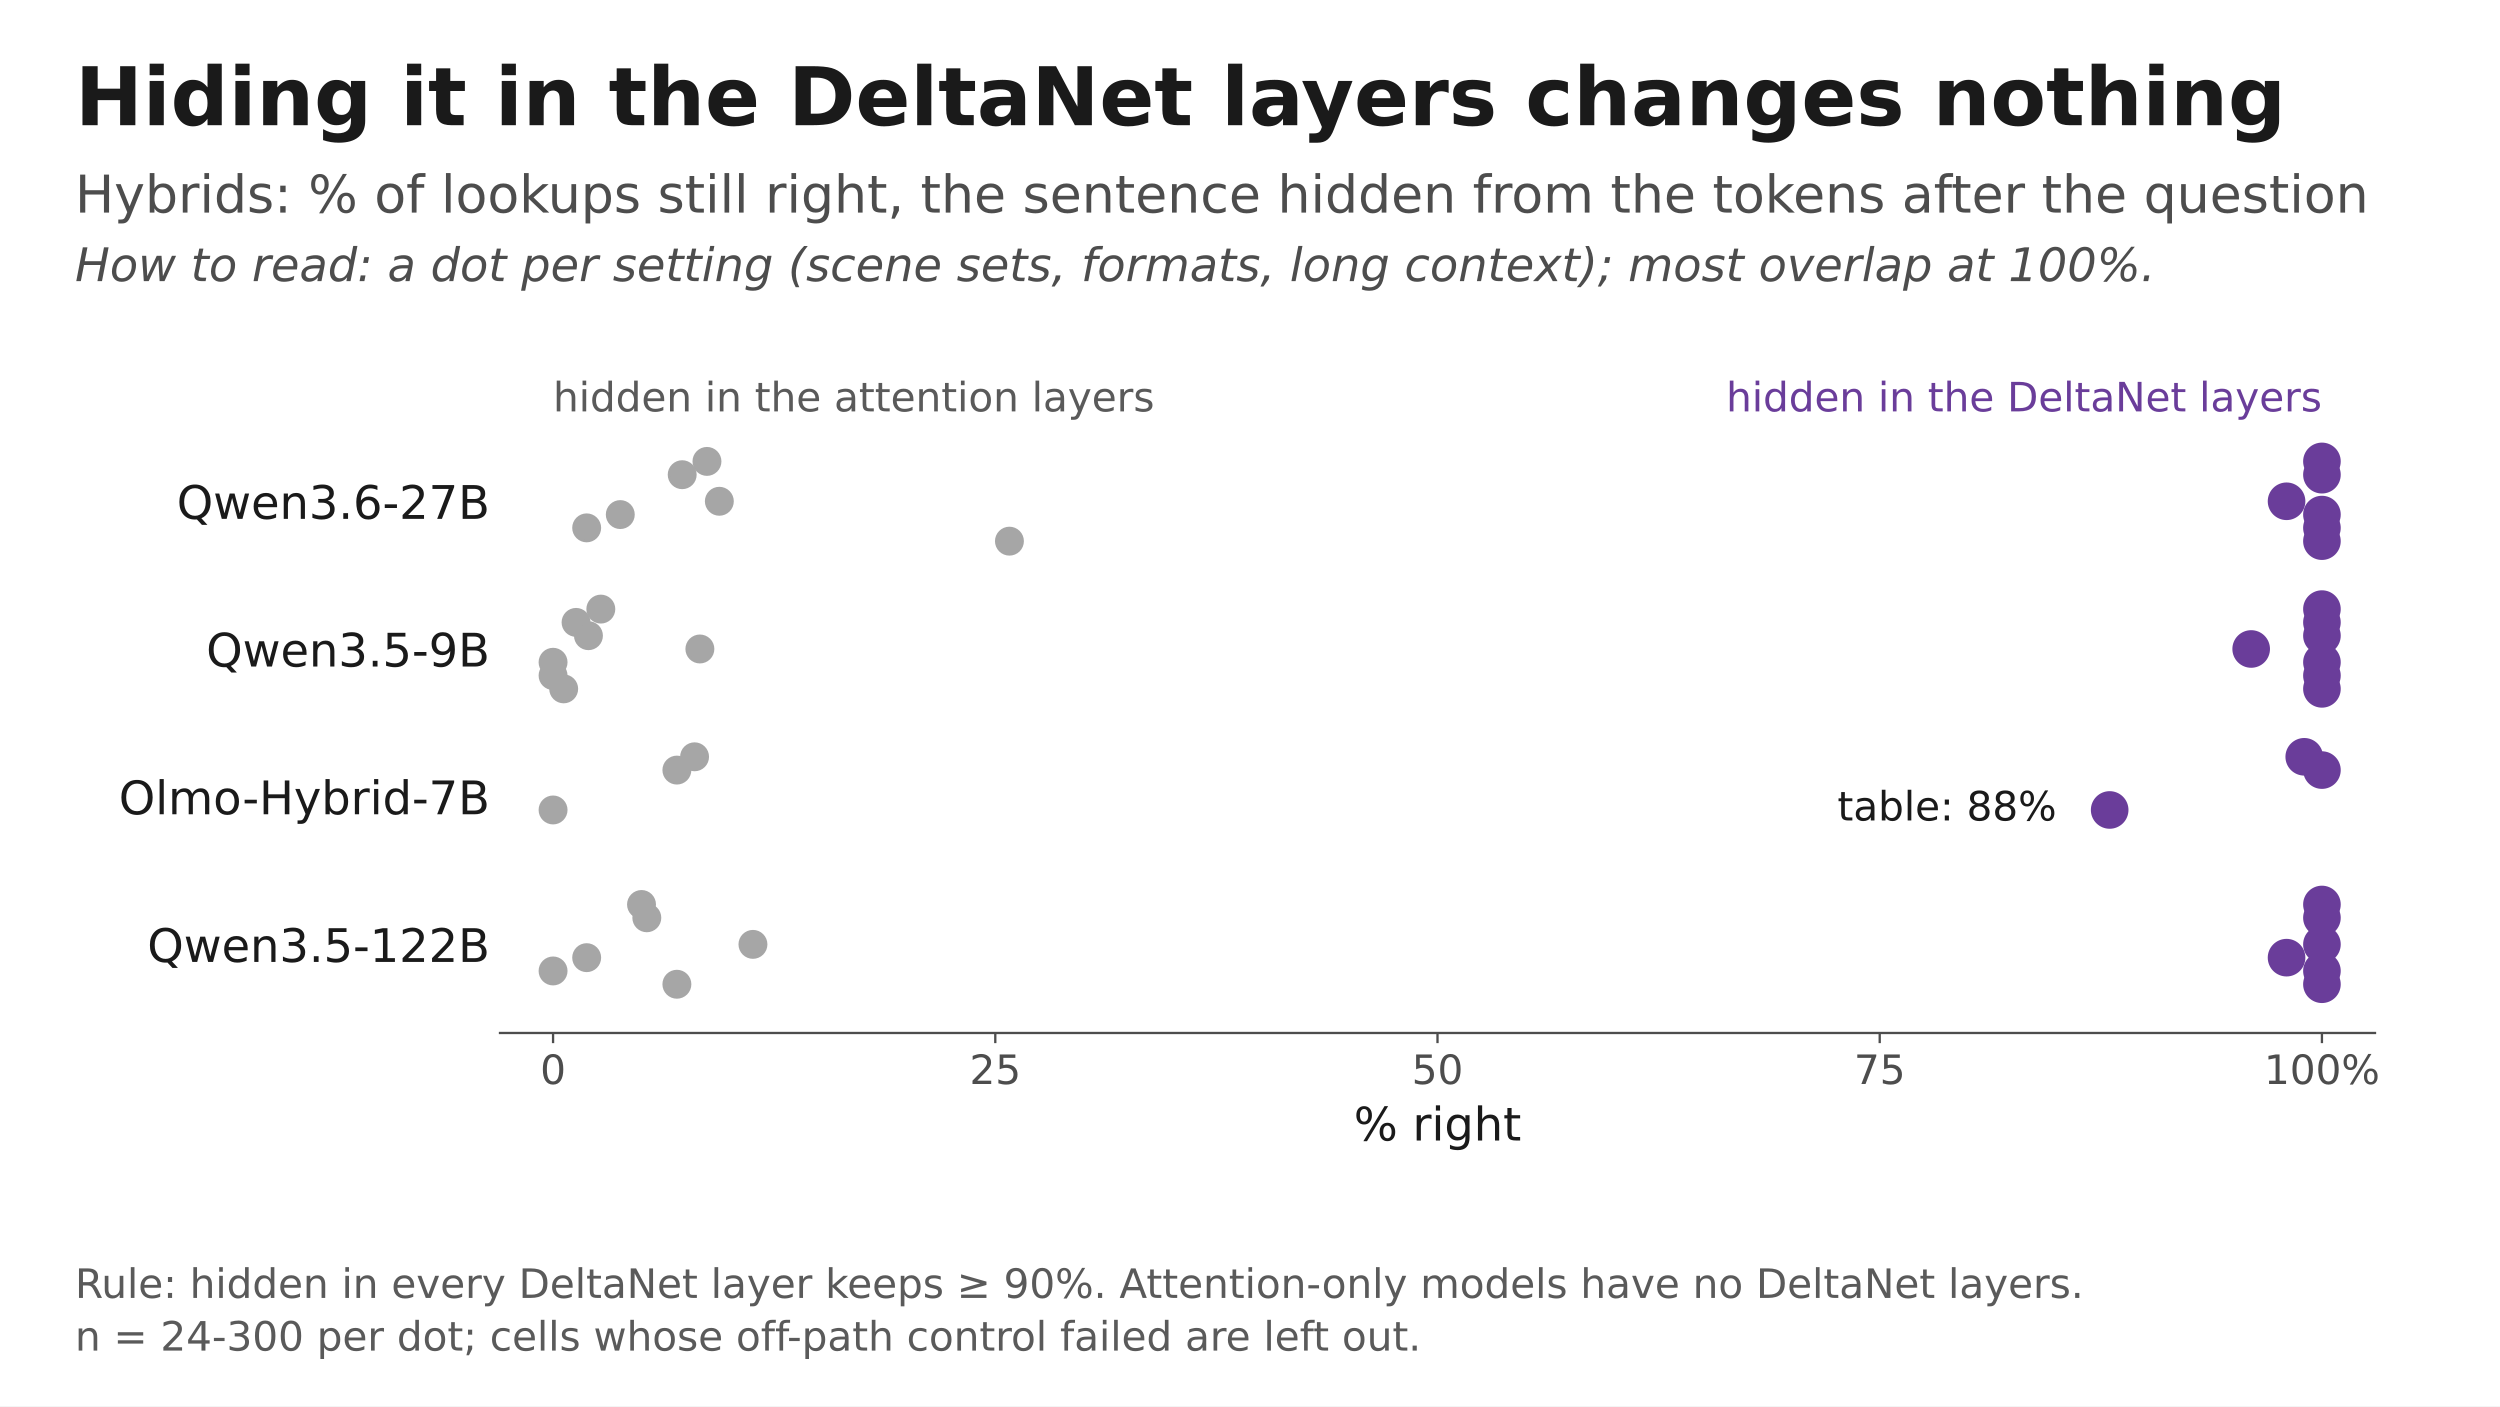
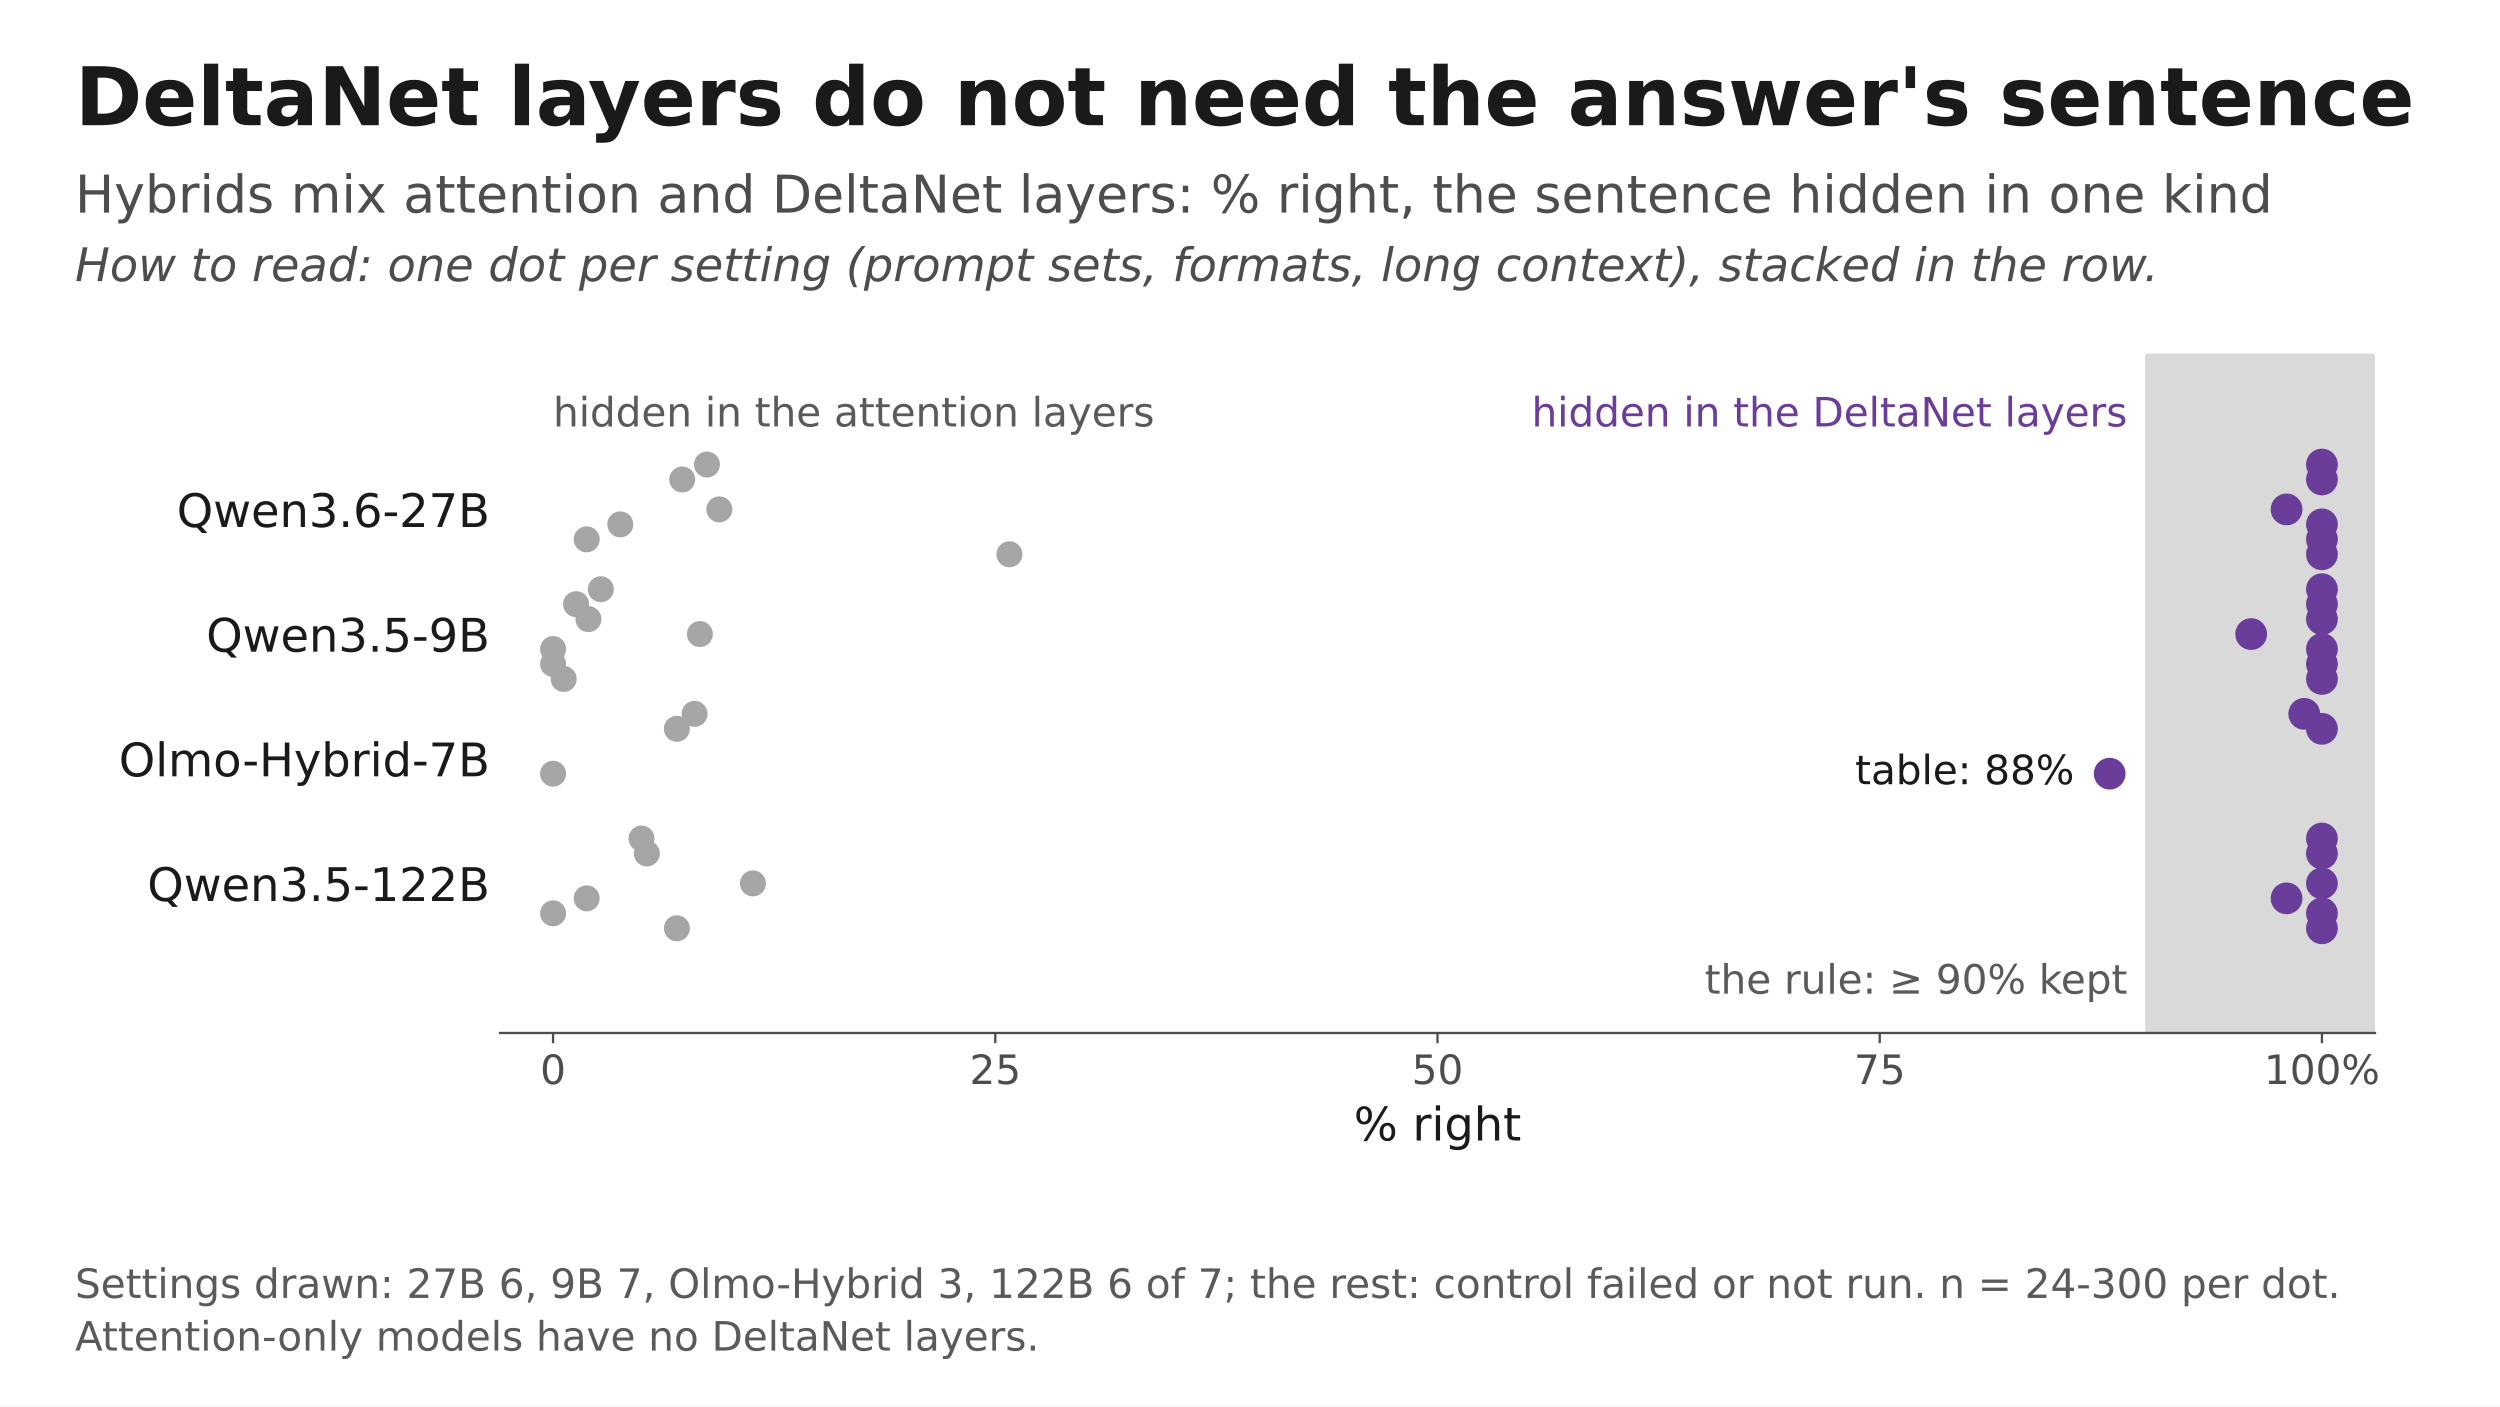
<svg xmlns="http://www.w3.org/2000/svg" xmlns:xlink="http://www.w3.org/1999/xlink" width="864pt" height="486pt" viewBox="0 0 864 486" version="1.1">
  <defs>
    <style type="text/css">*{stroke-linejoin: round; stroke-linecap: butt}</style>
  </defs>
  <g id="figure_1">
    <g id="patch_1">
      <path d="M 0 486  L 864 486  L 864 0  L 0 0  z " style="fill: #ffffff" />
    </g>
    <g id="axes_1">
      <g id="patch_2">
        <path d="M 172.8 357  L 820.8 357  L 820.8 122.2  L 172.8 122.2  z " style="fill: #ffffff" />
      </g>
+       <g id="patch_3">
+         <path d="M 741.328 357  L 820.8 357  L 820.8 122.2  L 741.328 122.2  z " clip-path="url(#p3adc2eb764)" style="fill: #d9d9d9" />
+       </g>
      <g id="matplotlib.axis_1">
        <g id="xtick_1">
          <g id="line2d_1">
            <defs>
-               <path id="m5436dc3941" d="M 0 0  L 0 3.5  " style="stroke: #4d4d4d; stroke-width: 0.8" />
+               <path id="md24cc7db8f" d="M 0 0  L 0 3.5  " style="stroke: #4d4d4d; stroke-width: 0.8" />
            </defs>
            <g>
-               <use xlink:href="#m5436dc3941" x="191.14" y="357" style="fill: #4d4d4d; stroke: #4d4d4d; stroke-width: 0.8" />
+               <use xlink:href="#md24cc7db8f" x="191.14" y="357" style="fill: #4d4d4d; stroke: #4d4d4d; stroke-width: 0.8" />
            </g>
          </g>
          <g id="text_1">
            <text style="font-size: 14px; font-family: 'DejaVu Sans'; text-anchor: middle; fill: #4d4d4d" x="191.14" y="374.637" transform="rotate(-0 191.1396 374.6367)">0</text>
          </g>
        </g>
        <g id="xtick_2">
          <g id="line2d_2">
            <g>
-               <use xlink:href="#m5436dc3941" x="343.97" y="357" style="fill: #4d4d4d; stroke: #4d4d4d; stroke-width: 0.8" />
+               <use xlink:href="#md24cc7db8f" x="343.97" y="357" style="fill: #4d4d4d; stroke: #4d4d4d; stroke-width: 0.8" />
            </g>
          </g>
          <g id="text_2">
            <text style="font-size: 14px; font-family: 'DejaVu Sans'; text-anchor: middle; fill: #4d4d4d" x="343.97" y="374.637" transform="rotate(-0 343.9698 374.6367)">25</text>
          </g>
        </g>
        <g id="xtick_3">
          <g id="line2d_3">
            <g>
-               <use xlink:href="#m5436dc3941" x="496.8" y="357" style="fill: #4d4d4d; stroke: #4d4d4d; stroke-width: 0.8" />
+               <use xlink:href="#md24cc7db8f" x="496.8" y="357" style="fill: #4d4d4d; stroke: #4d4d4d; stroke-width: 0.8" />
            </g>
          </g>
          <g id="text_3">
            <text style="font-size: 14px; font-family: 'DejaVu Sans'; text-anchor: middle; fill: #4d4d4d" x="496.8" y="374.637" transform="rotate(-0 496.8 374.6367)">50</text>
          </g>
        </g>
        <g id="xtick_4">
          <g id="line2d_4">
            <g>
-               <use xlink:href="#m5436dc3941" x="649.63" y="357" style="fill: #4d4d4d; stroke: #4d4d4d; stroke-width: 0.8" />
+               <use xlink:href="#md24cc7db8f" x="649.63" y="357" style="fill: #4d4d4d; stroke: #4d4d4d; stroke-width: 0.8" />
            </g>
          </g>
          <g id="text_4">
            <text style="font-size: 14px; font-family: 'DejaVu Sans'; text-anchor: middle; fill: #4d4d4d" x="649.63" y="374.637" transform="rotate(-0 649.6302 374.6367)">75</text>
          </g>
        </g>
        <g id="xtick_5">
          <g id="line2d_5">
            <g>
-               <use xlink:href="#m5436dc3941" x="802.46" y="357" style="fill: #4d4d4d; stroke: #4d4d4d; stroke-width: 0.8" />
+               <use xlink:href="#md24cc7db8f" x="802.46" y="357" style="fill: #4d4d4d; stroke: #4d4d4d; stroke-width: 0.8" />
            </g>
          </g>
          <g id="text_5">
            <text style="font-size: 14px; font-family: 'DejaVu Sans'; text-anchor: middle; fill: #4d4d4d" x="802.46" y="374.637" transform="rotate(-0 802.4604 374.6367)">100%</text>
          </g>
        </g>
        <g id="text_6">
          <text style="font-size: 16px; font-family: 'DejaVu Sans'; text-anchor: middle; fill: #1a1a1a" x="496.8" y="394.158" transform="rotate(-0 496.8 394.1575)">% right</text>
        </g>
      </g>
      <g id="matplotlib.axis_2">
        <g id="ytick_1">
          <g id="line2d_6" />
          <g id="text_7">
-             <text style="font-size: 16px; font-family: 'DejaVu Sans'; text-anchor: end; fill: #1a1a1a" x="169.3" y="179.322" transform="rotate(-0 169.3 179.3216)">Qwen3.6-27B</text>
+             <text style="font-size: 16px; font-family: 'DejaVu Sans'; text-anchor: end; fill: #1a1a1a" x="169.3" y="182.131" transform="rotate(-0 169.3 182.1313)">Qwen3.6-27B</text>
          </g>
        </g>
        <g id="ytick_2">
          <g id="line2d_7" />
          <g id="text_8">
-             <text style="font-size: 16px; font-family: 'DejaVu Sans'; text-anchor: end; fill: #1a1a1a" x="169.3" y="230.365" transform="rotate(-0 169.3 230.3651)">Qwen3.5-9B</text>
+             <text style="font-size: 16px; font-family: 'DejaVu Sans'; text-anchor: end; fill: #1a1a1a" x="169.3" y="225.214" transform="rotate(-0 169.3 225.2139)">Qwen3.5-9B</text>
          </g>
        </g>
        <g id="ytick_3">
          <g id="line2d_8" />
          <g id="text_9">
-             <text style="font-size: 16px; font-family: 'DejaVu Sans'; text-anchor: end; fill: #1a1a1a" x="169.3" y="281.409" transform="rotate(-0 169.3 281.4092)">Olmo-Hybrid-7B</text>
+             <text style="font-size: 16px; font-family: 'DejaVu Sans'; text-anchor: end; fill: #1a1a1a" x="169.3" y="268.297" transform="rotate(-0 169.3 268.2971)">Olmo-Hybrid-7B</text>
          </g>
        </g>
        <g id="ytick_4">
          <g id="line2d_9" />
          <g id="text_10">
-             <text style="font-size: 16px; font-family: 'DejaVu Sans'; text-anchor: end; fill: #1a1a1a" x="169.3" y="332.452" transform="rotate(-0 169.3 332.452)">Qwen3.5-122B</text>
-           </g>
-         </g>
-       </g>
-       <g id="patch_3">
+             <text style="font-size: 16px; font-family: 'DejaVu Sans'; text-anchor: end; fill: #1a1a1a" x="169.3" y="311.379" transform="rotate(-0 169.3 311.379)">Qwen3.5-122B</text>
+           </g>
+         </g>
+       </g>
+       <g id="patch_4">
        <path d="M 172.8 357  L 820.8 357  " style="fill: none; stroke: #4d4d4d; stroke-width: 0.8; stroke-linejoin: miter; stroke-linecap: square" />
      </g>
+       <g id="chance">
+         <text style="font-size: 14px; font-family: 'DejaVu Sans'; text-anchor: end; fill: #5a5a5a" x="735.215" y="343.404" transform="rotate(-0 735.2151 343.4042)">the rule: ≥ 90% kept</text>
+       </g>
      <g id="mark">
        <defs>
-           <path id="ma8c1493a16" d="M 0 4.5  C 1.193 4.5 2.338 4.026 3.182 3.182  C 4.026 2.338 4.5 1.193 4.5 0  C 4.5 -1.193 4.026 -2.338 3.182 -3.182  C 2.338 -4.026 1.193 -4.5 0 -4.5  C -1.193 -4.5 -2.338 -4.026 -3.182 -3.182  C -4.026 -2.338 -4.5 -1.193 -4.5 0  C -4.5 1.193 -4.026 2.338 -3.182 3.182  C -2.338 4.026 -1.193 4.5 0 4.5  z " style="stroke: #a6a6a6" />
+           <path id="md6a13ec87a" d="M 0 4  C 1.061 4 2.078 3.579 2.828 2.828  C 3.579 2.078 4 1.061 4 0  C 4 -1.061 3.579 -2.078 2.828 -2.828  C 2.078 -3.579 1.061 -4 0 -4  C -1.061 -4 -2.078 -3.579 -2.828 -2.828  C -3.579 -2.078 -4 -1.061 -4 0  C -4 1.061 -3.579 2.078 -2.828 2.828  C -2.078 3.579 -1.061 4 0 4  z " style="stroke: #a6a6a6" />
        </defs>
-         <g clip-path="url(#pfe8ff6df53)">
-           <use xlink:href="#ma8c1493a16" x="244.325" y="159.462" style="fill: #a6a6a6; stroke: #a6a6a6" />
-         </g>
-       </g>
-       <g id="mark">
-         <g clip-path="url(#pfe8ff6df53)">
-           <use xlink:href="#ma8c1493a16" x="235.766" y="164.056" style="fill: #a6a6a6; stroke: #a6a6a6" />
-         </g>
-       </g>
-       <g id="mark">
-         <g clip-path="url(#pfe8ff6df53)">
-           <use xlink:href="#ma8c1493a16" x="248.604" y="173.243" style="fill: #a6a6a6; stroke: #a6a6a6" />
-         </g>
-       </g>
-       <g id="mark">
-         <g clip-path="url(#pfe8ff6df53)">
-           <use xlink:href="#ma8c1493a16" x="214.37" y="177.837" style="fill: #a6a6a6; stroke: #a6a6a6" />
-         </g>
-       </g>
-       <g id="mark">
-         <g clip-path="url(#pfe8ff6df53)">
-           <use xlink:href="#ma8c1493a16" x="202.755" y="182.431" style="fill: #a6a6a6; stroke: #a6a6a6" />
-         </g>
-       </g>
-       <g id="mark">
-         <g clip-path="url(#pfe8ff6df53)">
-           <use xlink:href="#ma8c1493a16" x="348.86" y="187.025" style="fill: #a6a6a6; stroke: #a6a6a6" />
-         </g>
-       </g>
-       <g id="mark">
-         <g clip-path="url(#pfe8ff6df53)">
-           <use xlink:href="#ma8c1493a16" x="207.645" y="210.505" style="fill: #a6a6a6; stroke: #a6a6a6" />
-         </g>
-       </g>
-       <g id="mark">
-         <g clip-path="url(#pfe8ff6df53)">
-           <use xlink:href="#ma8c1493a16" x="199.087" y="215.099" style="fill: #a6a6a6; stroke: #a6a6a6" />
-         </g>
-       </g>
-       <g id="mark">
-         <g clip-path="url(#pfe8ff6df53)">
-           <use xlink:href="#ma8c1493a16" x="203.366" y="219.693" style="fill: #a6a6a6; stroke: #a6a6a6" />
-         </g>
-       </g>
-       <g id="mark">
-         <g clip-path="url(#pfe8ff6df53)">
-           <use xlink:href="#ma8c1493a16" x="241.879" y="224.287" style="fill: #a6a6a6; stroke: #a6a6a6" />
-         </g>
-       </g>
-       <g id="mark">
-         <g clip-path="url(#pfe8ff6df53)">
-           <use xlink:href="#ma8c1493a16" x="191.14" y="228.881" style="fill: #a6a6a6; stroke: #a6a6a6" />
-         </g>
-       </g>
-       <g id="mark">
-         <g clip-path="url(#pfe8ff6df53)">
-           <use xlink:href="#ma8c1493a16" x="191.14" y="233.475" style="fill: #a6a6a6; stroke: #a6a6a6" />
-         </g>
-       </g>
-       <g id="mark">
-         <g clip-path="url(#pfe8ff6df53)">
-           <use xlink:href="#ma8c1493a16" x="194.808" y="238.069" style="fill: #a6a6a6; stroke: #a6a6a6" />
-         </g>
-       </g>
-       <g id="mark">
-         <g clip-path="url(#pfe8ff6df53)">
-           <use xlink:href="#ma8c1493a16" x="240.045" y="261.549" style="fill: #a6a6a6; stroke: #a6a6a6" />
-         </g>
-       </g>
-       <g id="mark">
-         <g clip-path="url(#pfe8ff6df53)">
-           <use xlink:href="#ma8c1493a16" x="233.932" y="266.143" style="fill: #a6a6a6; stroke: #a6a6a6" />
-         </g>
-       </g>
-       <g id="mark">
-         <g clip-path="url(#pfe8ff6df53)">
-           <use xlink:href="#ma8c1493a16" x="191.14" y="279.924" style="fill: #a6a6a6; stroke: #a6a6a6" />
+         <g clip-path="url(#p3adc2eb764)">
+           <use xlink:href="#md6a13ec87a" x="244.325" y="160.543" style="fill: #a6a6a6; stroke: #a6a6a6" />
+         </g>
+       </g>
+       <g id="mark">
+         <g clip-path="url(#p3adc2eb764)">
+           <use xlink:href="#md6a13ec87a" x="235.766" y="165.713" style="fill: #a6a6a6; stroke: #a6a6a6" />
+         </g>
+       </g>
+       <g id="mark">
+         <g clip-path="url(#p3adc2eb764)">
+           <use xlink:href="#md6a13ec87a" x="248.604" y="176.053" style="fill: #a6a6a6; stroke: #a6a6a6" />
+         </g>
+       </g>
+       <g id="mark">
+         <g clip-path="url(#p3adc2eb764)">
+           <use xlink:href="#md6a13ec87a" x="214.37" y="181.223" style="fill: #a6a6a6; stroke: #a6a6a6" />
+         </g>
+       </g>
+       <g id="mark">
+         <g clip-path="url(#p3adc2eb764)">
+           <use xlink:href="#md6a13ec87a" x="202.755" y="186.393" style="fill: #a6a6a6; stroke: #a6a6a6" />
+         </g>
+       </g>
+       <g id="mark">
+         <g clip-path="url(#p3adc2eb764)">
+           <use xlink:href="#md6a13ec87a" x="348.86" y="191.563" style="fill: #a6a6a6; stroke: #a6a6a6" />
+         </g>
+       </g>
+       <g id="mark">
+         <g clip-path="url(#p3adc2eb764)">
+           <use xlink:href="#md6a13ec87a" x="207.645" y="203.626" style="fill: #a6a6a6; stroke: #a6a6a6" />
+         </g>
+       </g>
+       <g id="mark">
+         <g clip-path="url(#p3adc2eb764)">
+           <use xlink:href="#md6a13ec87a" x="199.087" y="208.796" style="fill: #a6a6a6; stroke: #a6a6a6" />
+         </g>
+       </g>
+       <g id="mark">
+         <g clip-path="url(#p3adc2eb764)">
+           <use xlink:href="#md6a13ec87a" x="203.366" y="213.966" style="fill: #a6a6a6; stroke: #a6a6a6" />
+         </g>
+       </g>
+       <g id="mark">
+         <g clip-path="url(#p3adc2eb764)">
+           <use xlink:href="#md6a13ec87a" x="241.879" y="219.136" style="fill: #a6a6a6; stroke: #a6a6a6" />
+         </g>
+       </g>
+       <g id="mark">
+         <g clip-path="url(#p3adc2eb764)">
+           <use xlink:href="#md6a13ec87a" x="191.14" y="224.306" style="fill: #a6a6a6; stroke: #a6a6a6" />
+         </g>
+       </g>
+       <g id="mark">
+         <g clip-path="url(#p3adc2eb764)">
+           <use xlink:href="#md6a13ec87a" x="191.14" y="229.476" style="fill: #a6a6a6; stroke: #a6a6a6" />
+         </g>
+       </g>
+       <g id="mark">
+         <g clip-path="url(#p3adc2eb764)">
+           <use xlink:href="#md6a13ec87a" x="194.808" y="234.646" style="fill: #a6a6a6; stroke: #a6a6a6" />
+         </g>
+       </g>
+       <g id="mark">
+         <g clip-path="url(#p3adc2eb764)">
+           <use xlink:href="#md6a13ec87a" x="240.045" y="246.709" style="fill: #a6a6a6; stroke: #a6a6a6" />
+         </g>
+       </g>
+       <g id="mark">
+         <g clip-path="url(#p3adc2eb764)">
+           <use xlink:href="#md6a13ec87a" x="233.932" y="251.879" style="fill: #a6a6a6; stroke: #a6a6a6" />
+         </g>
+       </g>
+       <g id="mark">
+         <g clip-path="url(#p3adc2eb764)">
+           <use xlink:href="#md6a13ec87a" x="191.14" y="267.388" style="fill: #a6a6a6; stroke: #a6a6a6" />
        </g>
      </g>
      <g id="value">
-         <text style="font-size: 14px; font-family: 'DejaVu Sans'; text-anchor: end; fill: #1a1a1a" x="710.762" y="283.562" transform="rotate(-0 710.7623 283.5616)">table: 88%</text>
-       </g>
-       <g id="mark">
-         <g clip-path="url(#pfe8ff6df53)">
-           <use xlink:href="#ma8c1493a16" x="221.706" y="312.592" style="fill: #a6a6a6; stroke: #a6a6a6" />
-         </g>
-       </g>
-       <g id="mark">
-         <g clip-path="url(#pfe8ff6df53)">
-           <use xlink:href="#ma8c1493a16" x="223.54" y="317.186" style="fill: #a6a6a6; stroke: #a6a6a6" />
-         </g>
-       </g>
-       <g id="mark">
-         <g clip-path="url(#pfe8ff6df53)">
-           <use xlink:href="#ma8c1493a16" x="260.219" y="326.374" style="fill: #a6a6a6; stroke: #a6a6a6" />
-         </g>
-       </g>
-       <g id="mark">
-         <g clip-path="url(#pfe8ff6df53)">
-           <use xlink:href="#ma8c1493a16" x="202.755" y="330.968" style="fill: #a6a6a6; stroke: #a6a6a6" />
-         </g>
-       </g>
-       <g id="mark">
-         <g clip-path="url(#pfe8ff6df53)">
-           <use xlink:href="#ma8c1493a16" x="191.14" y="335.562" style="fill: #a6a6a6; stroke: #a6a6a6" />
-         </g>
-       </g>
-       <g id="mark">
-         <g clip-path="url(#pfe8ff6df53)">
-           <use xlink:href="#ma8c1493a16" x="233.932" y="340.156" style="fill: #a6a6a6; stroke: #a6a6a6" />
+         <text style="font-size: 14px; font-family: 'DejaVu Sans'; text-anchor: end; fill: #1a1a1a" x="716.875" y="271.026" transform="rotate(-0 716.8755 271.0255)">table: 88%</text>
+       </g>
+       <g id="mark">
+         <g clip-path="url(#p3adc2eb764)">
+           <use xlink:href="#md6a13ec87a" x="221.706" y="289.791" style="fill: #a6a6a6; stroke: #a6a6a6" />
+         </g>
+       </g>
+       <g id="mark">
+         <g clip-path="url(#p3adc2eb764)">
+           <use xlink:href="#md6a13ec87a" x="223.54" y="294.961" style="fill: #a6a6a6; stroke: #a6a6a6" />
+         </g>
+       </g>
+       <g id="mark">
+         <g clip-path="url(#p3adc2eb764)">
+           <use xlink:href="#md6a13ec87a" x="260.219" y="305.301" style="fill: #a6a6a6; stroke: #a6a6a6" />
+         </g>
+       </g>
+       <g id="mark">
+         <g clip-path="url(#p3adc2eb764)">
+           <use xlink:href="#md6a13ec87a" x="202.755" y="310.471" style="fill: #a6a6a6; stroke: #a6a6a6" />
+         </g>
+       </g>
+       <g id="mark">
+         <g clip-path="url(#p3adc2eb764)">
+           <use xlink:href="#md6a13ec87a" x="191.14" y="315.641" style="fill: #a6a6a6; stroke: #a6a6a6" />
+         </g>
+       </g>
+       <g id="mark">
+         <g clip-path="url(#p3adc2eb764)">
+           <use xlink:href="#md6a13ec87a" x="233.932" y="320.811" style="fill: #a6a6a6; stroke: #a6a6a6" />
        </g>
      </g>
      <g id="label">
-         <text style="font-size: 14px; font-family: 'DejaVu Sans'; text-anchor: start; fill: #5a5a5a" x="191.14" y="142.171" transform="rotate(-0 191.1396 142.1712)">hidden in the attention layers</text>
+         <text style="font-size: 14px; font-family: 'DejaVu Sans'; text-anchor: start; fill: #5a5a5a" x="191.14" y="147.379" transform="rotate(-0 191.1396 147.3785)">hidden in the attention layers</text>
      </g>
      <g id="label">
-         <text style="font-size: 14px; font-family: 'DejaVu Sans'; text-anchor: end; fill: #6a3d9a" x="802.46" y="142.171" transform="rotate(-0 802.4604 142.1712)">hidden in the DeltaNet layers</text>
+         <text style="font-size: 14px; font-family: 'DejaVu Sans'; text-anchor: end; fill: #6a3d9a" x="735.215" y="147.379" transform="rotate(-0 735.2151 147.3785)">hidden in the DeltaNet layers</text>
      </g>
      <g id="mark">
        <defs>
-           <path id="m0d12c9ef64" d="M 0 6  C 1.591 6 3.117 5.368 4.243 4.243  C 5.368 3.117 6 1.591 6 0  C 6 -1.591 5.368 -3.117 4.243 -4.243  C 3.117 -5.368 1.591 -6 0 -6  C -1.591 -6 -3.117 -5.368 -4.243 -4.243  C -5.368 -3.117 -6 -1.591 -6 0  C -6 1.591 -5.368 3.117 -4.243 4.243  C -3.117 5.368 -1.591 6 0 6  z " style="stroke: #6a3d9a" />
+           <path id="meb9103f6d5" d="M 0 5  C 1.326 5 2.598 4.473 3.536 3.536  C 4.473 2.598 5 1.326 5 0  C 5 -1.326 4.473 -2.598 3.536 -3.536  C 2.598 -4.473 1.326 -5 0 -5  C -1.326 -5 -2.598 -4.473 -3.536 -3.536  C -4.473 -2.598 -5 -1.326 -5 0  C -5 1.326 -4.473 2.598 -3.536 3.536  C -2.598 4.473 -1.326 5 0 5  z " style="stroke: #6a3d9a" />
        </defs>
-         <g clip-path="url(#pfe8ff6df53)">
-           <use xlink:href="#m0d12c9ef64" x="802.46" y="159.462" style="fill: #6a3d9a; stroke: #6a3d9a" />
-         </g>
-       </g>
-       <g id="mark">
-         <g clip-path="url(#pfe8ff6df53)">
-           <use xlink:href="#m0d12c9ef64" x="802.46" y="164.056" style="fill: #6a3d9a; stroke: #6a3d9a" />
-         </g>
-       </g>
-       <g id="mark">
-         <g clip-path="url(#pfe8ff6df53)">
-           <use xlink:href="#m0d12c9ef64" x="790.234" y="173.243" style="fill: #6a3d9a; stroke: #6a3d9a" />
-         </g>
-       </g>
-       <g id="mark">
-         <g clip-path="url(#pfe8ff6df53)">
-           <use xlink:href="#m0d12c9ef64" x="802.46" y="177.837" style="fill: #6a3d9a; stroke: #6a3d9a" />
-         </g>
-       </g>
-       <g id="mark">
-         <g clip-path="url(#pfe8ff6df53)">
-           <use xlink:href="#m0d12c9ef64" x="802.46" y="182.431" style="fill: #6a3d9a; stroke: #6a3d9a" />
-         </g>
-       </g>
-       <g id="mark">
-         <g clip-path="url(#pfe8ff6df53)">
-           <use xlink:href="#m0d12c9ef64" x="802.46" y="187.025" style="fill: #6a3d9a; stroke: #6a3d9a" />
-         </g>
-       </g>
-       <g id="mark">
-         <g clip-path="url(#pfe8ff6df53)">
-           <use xlink:href="#m0d12c9ef64" x="802.46" y="210.505" style="fill: #6a3d9a; stroke: #6a3d9a" />
-         </g>
-       </g>
-       <g id="mark">
-         <g clip-path="url(#pfe8ff6df53)">
-           <use xlink:href="#m0d12c9ef64" x="802.46" y="215.099" style="fill: #6a3d9a; stroke: #6a3d9a" />
-         </g>
-       </g>
-       <g id="mark">
-         <g clip-path="url(#pfe8ff6df53)">
-           <use xlink:href="#m0d12c9ef64" x="802.46" y="219.693" style="fill: #6a3d9a; stroke: #6a3d9a" />
-         </g>
-       </g>
-       <g id="mark">
-         <g clip-path="url(#pfe8ff6df53)">
-           <use xlink:href="#m0d12c9ef64" x="778.008" y="224.287" style="fill: #6a3d9a; stroke: #6a3d9a" />
-         </g>
-       </g>
-       <g id="mark">
-         <g clip-path="url(#pfe8ff6df53)">
-           <use xlink:href="#m0d12c9ef64" x="802.46" y="228.881" style="fill: #6a3d9a; stroke: #6a3d9a" />
-         </g>
-       </g>
-       <g id="mark">
-         <g clip-path="url(#pfe8ff6df53)">
-           <use xlink:href="#m0d12c9ef64" x="802.46" y="233.475" style="fill: #6a3d9a; stroke: #6a3d9a" />
-         </g>
-       </g>
-       <g id="mark">
-         <g clip-path="url(#pfe8ff6df53)">
-           <use xlink:href="#m0d12c9ef64" x="802.46" y="238.069" style="fill: #6a3d9a; stroke: #6a3d9a" />
-         </g>
-       </g>
-       <g id="mark">
-         <g clip-path="url(#pfe8ff6df53)">
-           <use xlink:href="#m0d12c9ef64" x="796.347" y="261.549" style="fill: #6a3d9a; stroke: #6a3d9a" />
-         </g>
-       </g>
-       <g id="mark">
-         <g clip-path="url(#pfe8ff6df53)">
-           <use xlink:href="#m0d12c9ef64" x="802.46" y="266.143" style="fill: #6a3d9a; stroke: #6a3d9a" />
-         </g>
-       </g>
-       <g id="mark">
-         <g clip-path="url(#pfe8ff6df53)">
-           <use xlink:href="#m0d12c9ef64" x="729.102" y="279.924" style="fill: #6a3d9a; stroke: #6a3d9a" />
-         </g>
-       </g>
-       <g id="mark">
-         <g clip-path="url(#pfe8ff6df53)">
-           <use xlink:href="#m0d12c9ef64" x="802.46" y="312.592" style="fill: #6a3d9a; stroke: #6a3d9a" />
-         </g>
-       </g>
-       <g id="mark">
-         <g clip-path="url(#pfe8ff6df53)">
-           <use xlink:href="#m0d12c9ef64" x="802.46" y="317.186" style="fill: #6a3d9a; stroke: #6a3d9a" />
-         </g>
-       </g>
-       <g id="mark">
-         <g clip-path="url(#pfe8ff6df53)">
-           <use xlink:href="#m0d12c9ef64" x="802.46" y="326.374" style="fill: #6a3d9a; stroke: #6a3d9a" />
-         </g>
-       </g>
-       <g id="mark">
-         <g clip-path="url(#pfe8ff6df53)">
-           <use xlink:href="#m0d12c9ef64" x="790.234" y="330.968" style="fill: #6a3d9a; stroke: #6a3d9a" />
-         </g>
-       </g>
-       <g id="mark">
-         <g clip-path="url(#pfe8ff6df53)">
-           <use xlink:href="#m0d12c9ef64" x="802.46" y="335.562" style="fill: #6a3d9a; stroke: #6a3d9a" />
-         </g>
-       </g>
-       <g id="mark">
-         <g clip-path="url(#pfe8ff6df53)">
-           <use xlink:href="#m0d12c9ef64" x="802.46" y="340.156" style="fill: #6a3d9a; stroke: #6a3d9a" />
+         <g clip-path="url(#p3adc2eb764)">
+           <use xlink:href="#meb9103f6d5" x="802.46" y="160.543" style="fill: #6a3d9a; stroke: #6a3d9a" />
+         </g>
+       </g>
+       <g id="mark">
+         <g clip-path="url(#p3adc2eb764)">
+           <use xlink:href="#meb9103f6d5" x="802.46" y="165.713" style="fill: #6a3d9a; stroke: #6a3d9a" />
+         </g>
+       </g>
+       <g id="mark">
+         <g clip-path="url(#p3adc2eb764)">
+           <use xlink:href="#meb9103f6d5" x="790.234" y="176.053" style="fill: #6a3d9a; stroke: #6a3d9a" />
+         </g>
+       </g>
+       <g id="mark">
+         <g clip-path="url(#p3adc2eb764)">
+           <use xlink:href="#meb9103f6d5" x="802.46" y="181.223" style="fill: #6a3d9a; stroke: #6a3d9a" />
+         </g>
+       </g>
+       <g id="mark">
+         <g clip-path="url(#p3adc2eb764)">
+           <use xlink:href="#meb9103f6d5" x="802.46" y="186.393" style="fill: #6a3d9a; stroke: #6a3d9a" />
+         </g>
+       </g>
+       <g id="mark">
+         <g clip-path="url(#p3adc2eb764)">
+           <use xlink:href="#meb9103f6d5" x="802.46" y="191.563" style="fill: #6a3d9a; stroke: #6a3d9a" />
+         </g>
+       </g>
+       <g id="mark">
+         <g clip-path="url(#p3adc2eb764)">
+           <use xlink:href="#meb9103f6d5" x="802.46" y="203.626" style="fill: #6a3d9a; stroke: #6a3d9a" />
+         </g>
+       </g>
+       <g id="mark">
+         <g clip-path="url(#p3adc2eb764)">
+           <use xlink:href="#meb9103f6d5" x="802.46" y="208.796" style="fill: #6a3d9a; stroke: #6a3d9a" />
+         </g>
+       </g>
+       <g id="mark">
+         <g clip-path="url(#p3adc2eb764)">
+           <use xlink:href="#meb9103f6d5" x="802.46" y="213.966" style="fill: #6a3d9a; stroke: #6a3d9a" />
+         </g>
+       </g>
+       <g id="mark">
+         <g clip-path="url(#p3adc2eb764)">
+           <use xlink:href="#meb9103f6d5" x="778.008" y="219.136" style="fill: #6a3d9a; stroke: #6a3d9a" />
+         </g>
+       </g>
+       <g id="mark">
+         <g clip-path="url(#p3adc2eb764)">
+           <use xlink:href="#meb9103f6d5" x="802.46" y="224.306" style="fill: #6a3d9a; stroke: #6a3d9a" />
+         </g>
+       </g>
+       <g id="mark">
+         <g clip-path="url(#p3adc2eb764)">
+           <use xlink:href="#meb9103f6d5" x="802.46" y="229.476" style="fill: #6a3d9a; stroke: #6a3d9a" />
+         </g>
+       </g>
+       <g id="mark">
+         <g clip-path="url(#p3adc2eb764)">
+           <use xlink:href="#meb9103f6d5" x="802.46" y="234.646" style="fill: #6a3d9a; stroke: #6a3d9a" />
+         </g>
+       </g>
+       <g id="mark">
+         <g clip-path="url(#p3adc2eb764)">
+           <use xlink:href="#meb9103f6d5" x="796.347" y="246.709" style="fill: #6a3d9a; stroke: #6a3d9a" />
+         </g>
+       </g>
+       <g id="mark">
+         <g clip-path="url(#p3adc2eb764)">
+           <use xlink:href="#meb9103f6d5" x="802.46" y="251.879" style="fill: #6a3d9a; stroke: #6a3d9a" />
+         </g>
+       </g>
+       <g id="mark">
+         <g clip-path="url(#p3adc2eb764)">
+           <use xlink:href="#meb9103f6d5" x="729.102" y="267.388" style="fill: #6a3d9a; stroke: #6a3d9a" />
+         </g>
+       </g>
+       <g id="mark">
+         <g clip-path="url(#p3adc2eb764)">
+           <use xlink:href="#meb9103f6d5" x="802.46" y="289.791" style="fill: #6a3d9a; stroke: #6a3d9a" />
+         </g>
+       </g>
+       <g id="mark">
+         <g clip-path="url(#p3adc2eb764)">
+           <use xlink:href="#meb9103f6d5" x="802.46" y="294.961" style="fill: #6a3d9a; stroke: #6a3d9a" />
+         </g>
+       </g>
+       <g id="mark">
+         <g clip-path="url(#p3adc2eb764)">
+           <use xlink:href="#meb9103f6d5" x="802.46" y="305.301" style="fill: #6a3d9a; stroke: #6a3d9a" />
+         </g>
+       </g>
+       <g id="mark">
+         <g clip-path="url(#p3adc2eb764)">
+           <use xlink:href="#meb9103f6d5" x="790.234" y="310.471" style="fill: #6a3d9a; stroke: #6a3d9a" />
+         </g>
+       </g>
+       <g id="mark">
+         <g clip-path="url(#p3adc2eb764)">
+           <use xlink:href="#meb9103f6d5" x="802.46" y="315.641" style="fill: #6a3d9a; stroke: #6a3d9a" />
+         </g>
+       </g>
+       <g id="mark">
+         <g clip-path="url(#p3adc2eb764)">
+           <use xlink:href="#meb9103f6d5" x="802.46" y="320.811" style="fill: #6a3d9a; stroke: #6a3d9a" />
        </g>
      </g>
    </g>
    <g id="title">
-       <text style="font-weight: 700; font-size: 28px; font-family: 'DejaVu Sans'; text-anchor: start; fill: #1a1a1a" x="25.92" y="43.276" transform="rotate(-0 25.92 43.27562)">Hiding it in the DeltaNet layers changes nothing</text>
+       <text style="font-weight: 700; font-size: 28px; font-family: 'DejaVu Sans'; text-anchor: start; fill: #1a1a1a" x="25.92" y="43.276" transform="rotate(-0 25.92 43.27562)">DeltaNet layers do not need the answer's sentence</text>
    </g>
    <g id="subtitle">
-       <text style="font-size: 18px; font-family: 'DejaVu Sans'; text-anchor: start; fill: #4d4d4d" x="25.92" y="73.477" transform="rotate(-0 25.92 73.47719)">Hybrids: % of lookups still right, the sentence hidden from the tokens after the question</text>
+       <text style="font-size: 18px; font-family: 'DejaVu Sans'; text-anchor: start; fill: #4d4d4d" x="25.92" y="73.477" transform="rotate(-0 25.92 73.47719)">Hybrids mix attention and DeltaNet layers: % right, the sentence hidden in one kind</text>
    </g>
    <g id="how">
-       <text style="font-style: italic; font-size: 16px; font-family: 'DejaVu Sans'; text-anchor: start; fill: #4d4d4d" x="25.92" y="97.157" transform="rotate(-0 25.92 97.1575)">How to read: a dot per setting (scene sets, formats, long context); most overlap at 100%.</text>
+       <text style="font-style: italic; font-size: 16px; font-family: 'DejaVu Sans'; text-anchor: start; fill: #4d4d4d" x="25.92" y="97.157" transform="rotate(-0 25.92 97.1575)">How to read: one dot per setting (prompt sets, formats, long context), stacked in the row.</text>
    </g>
    <g id="caption">
-       <text style="font-size: 14px; font-family: 'DejaVu Sans'; fill: #5a5a5a" transform="translate(25.92 448.5631)">Rule: hidden in every DeltaNet layer keeps ≥ 90%. Attention-only models have no DeltaNet layers.</text>
-       <text style="font-size: 14px; font-family: 'DejaVu Sans'; fill: #5a5a5a" transform="translate(25.92 466.7631)">n = 24-300 per dot; cells whose off-path control failed are left out.</text>
+       <text style="font-size: 14px; font-family: 'DejaVu Sans'; fill: #5a5a5a" transform="translate(25.92 448.5631)">Settings drawn: 27B 6, 9B 7, Olmo-Hybrid 3, 122B 6 of 7; the rest: control failed or not run. n = 24-300 per dot.</text>
+       <text style="font-size: 14px; font-family: 'DejaVu Sans'; fill: #5a5a5a" transform="translate(25.92 466.7631)">Attention-only models have no DeltaNet layers.</text>
    </g>
  </g>
  <defs>
-     <clipPath id="pfe8ff6df53">
+     <clipPath id="p3adc2eb764">
      <rect x="172.8" y="122.2" width="648" height="234.8" />
    </clipPath>
  </defs>
</svg>
